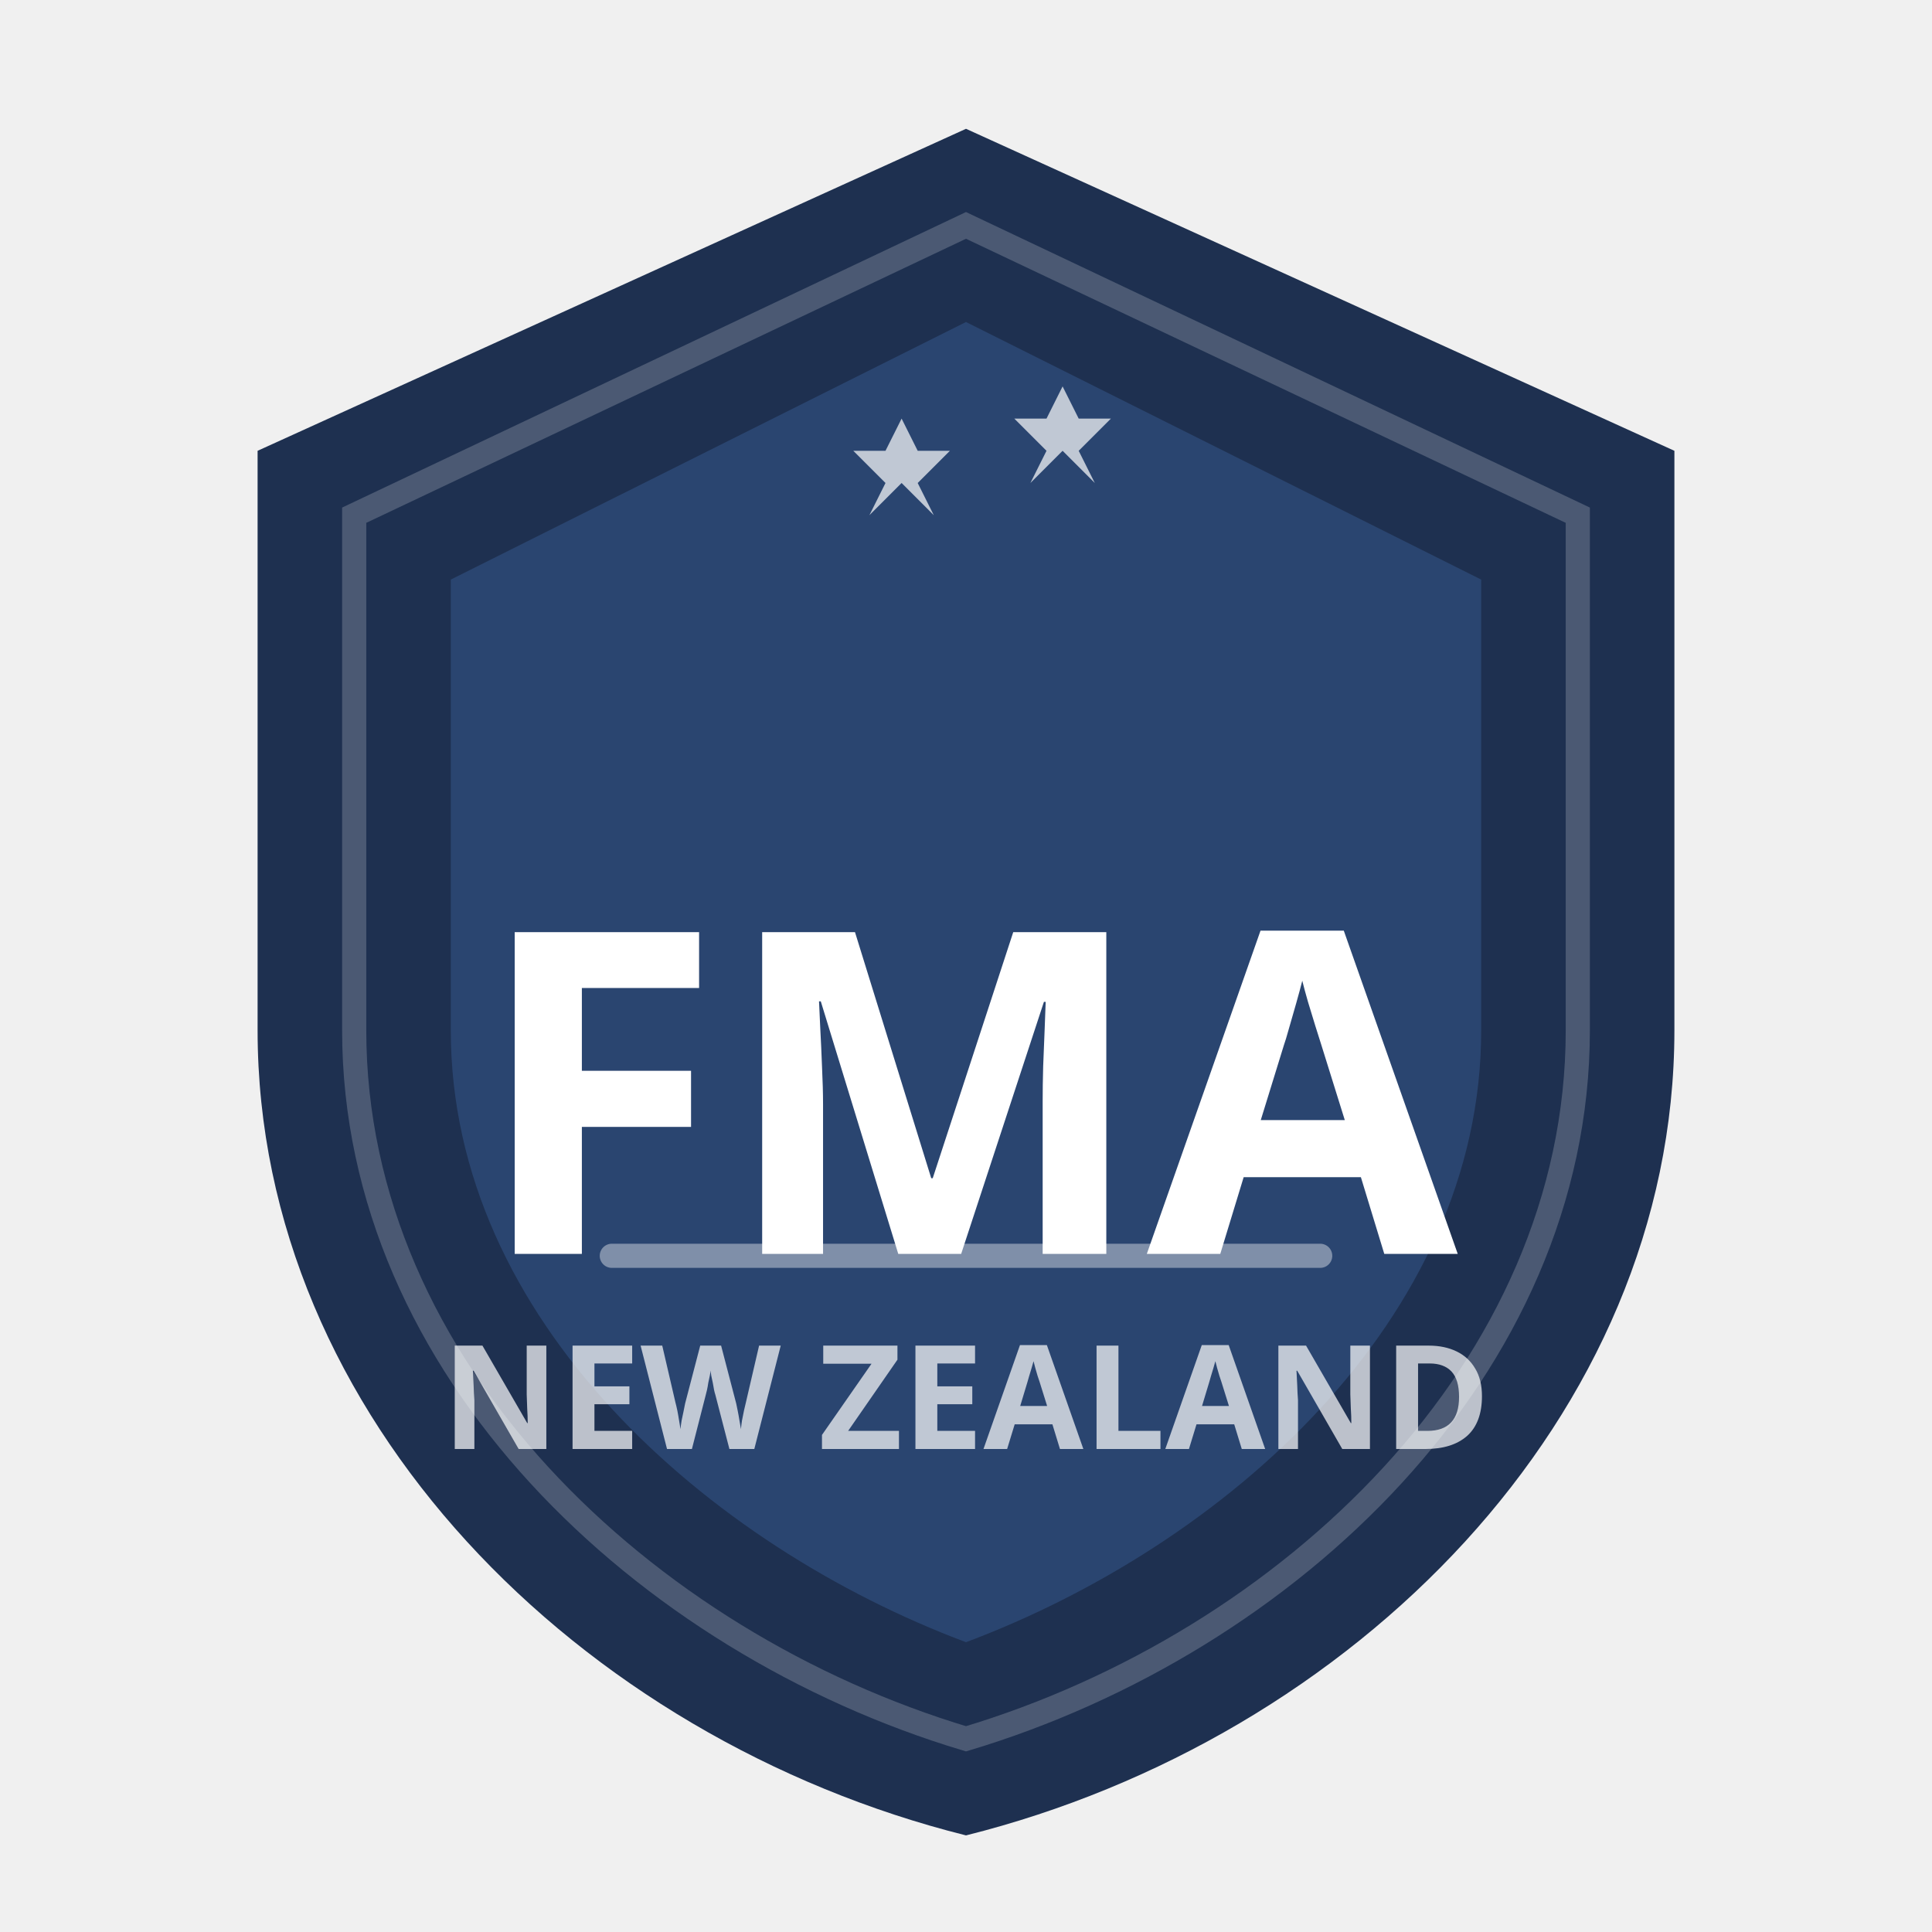
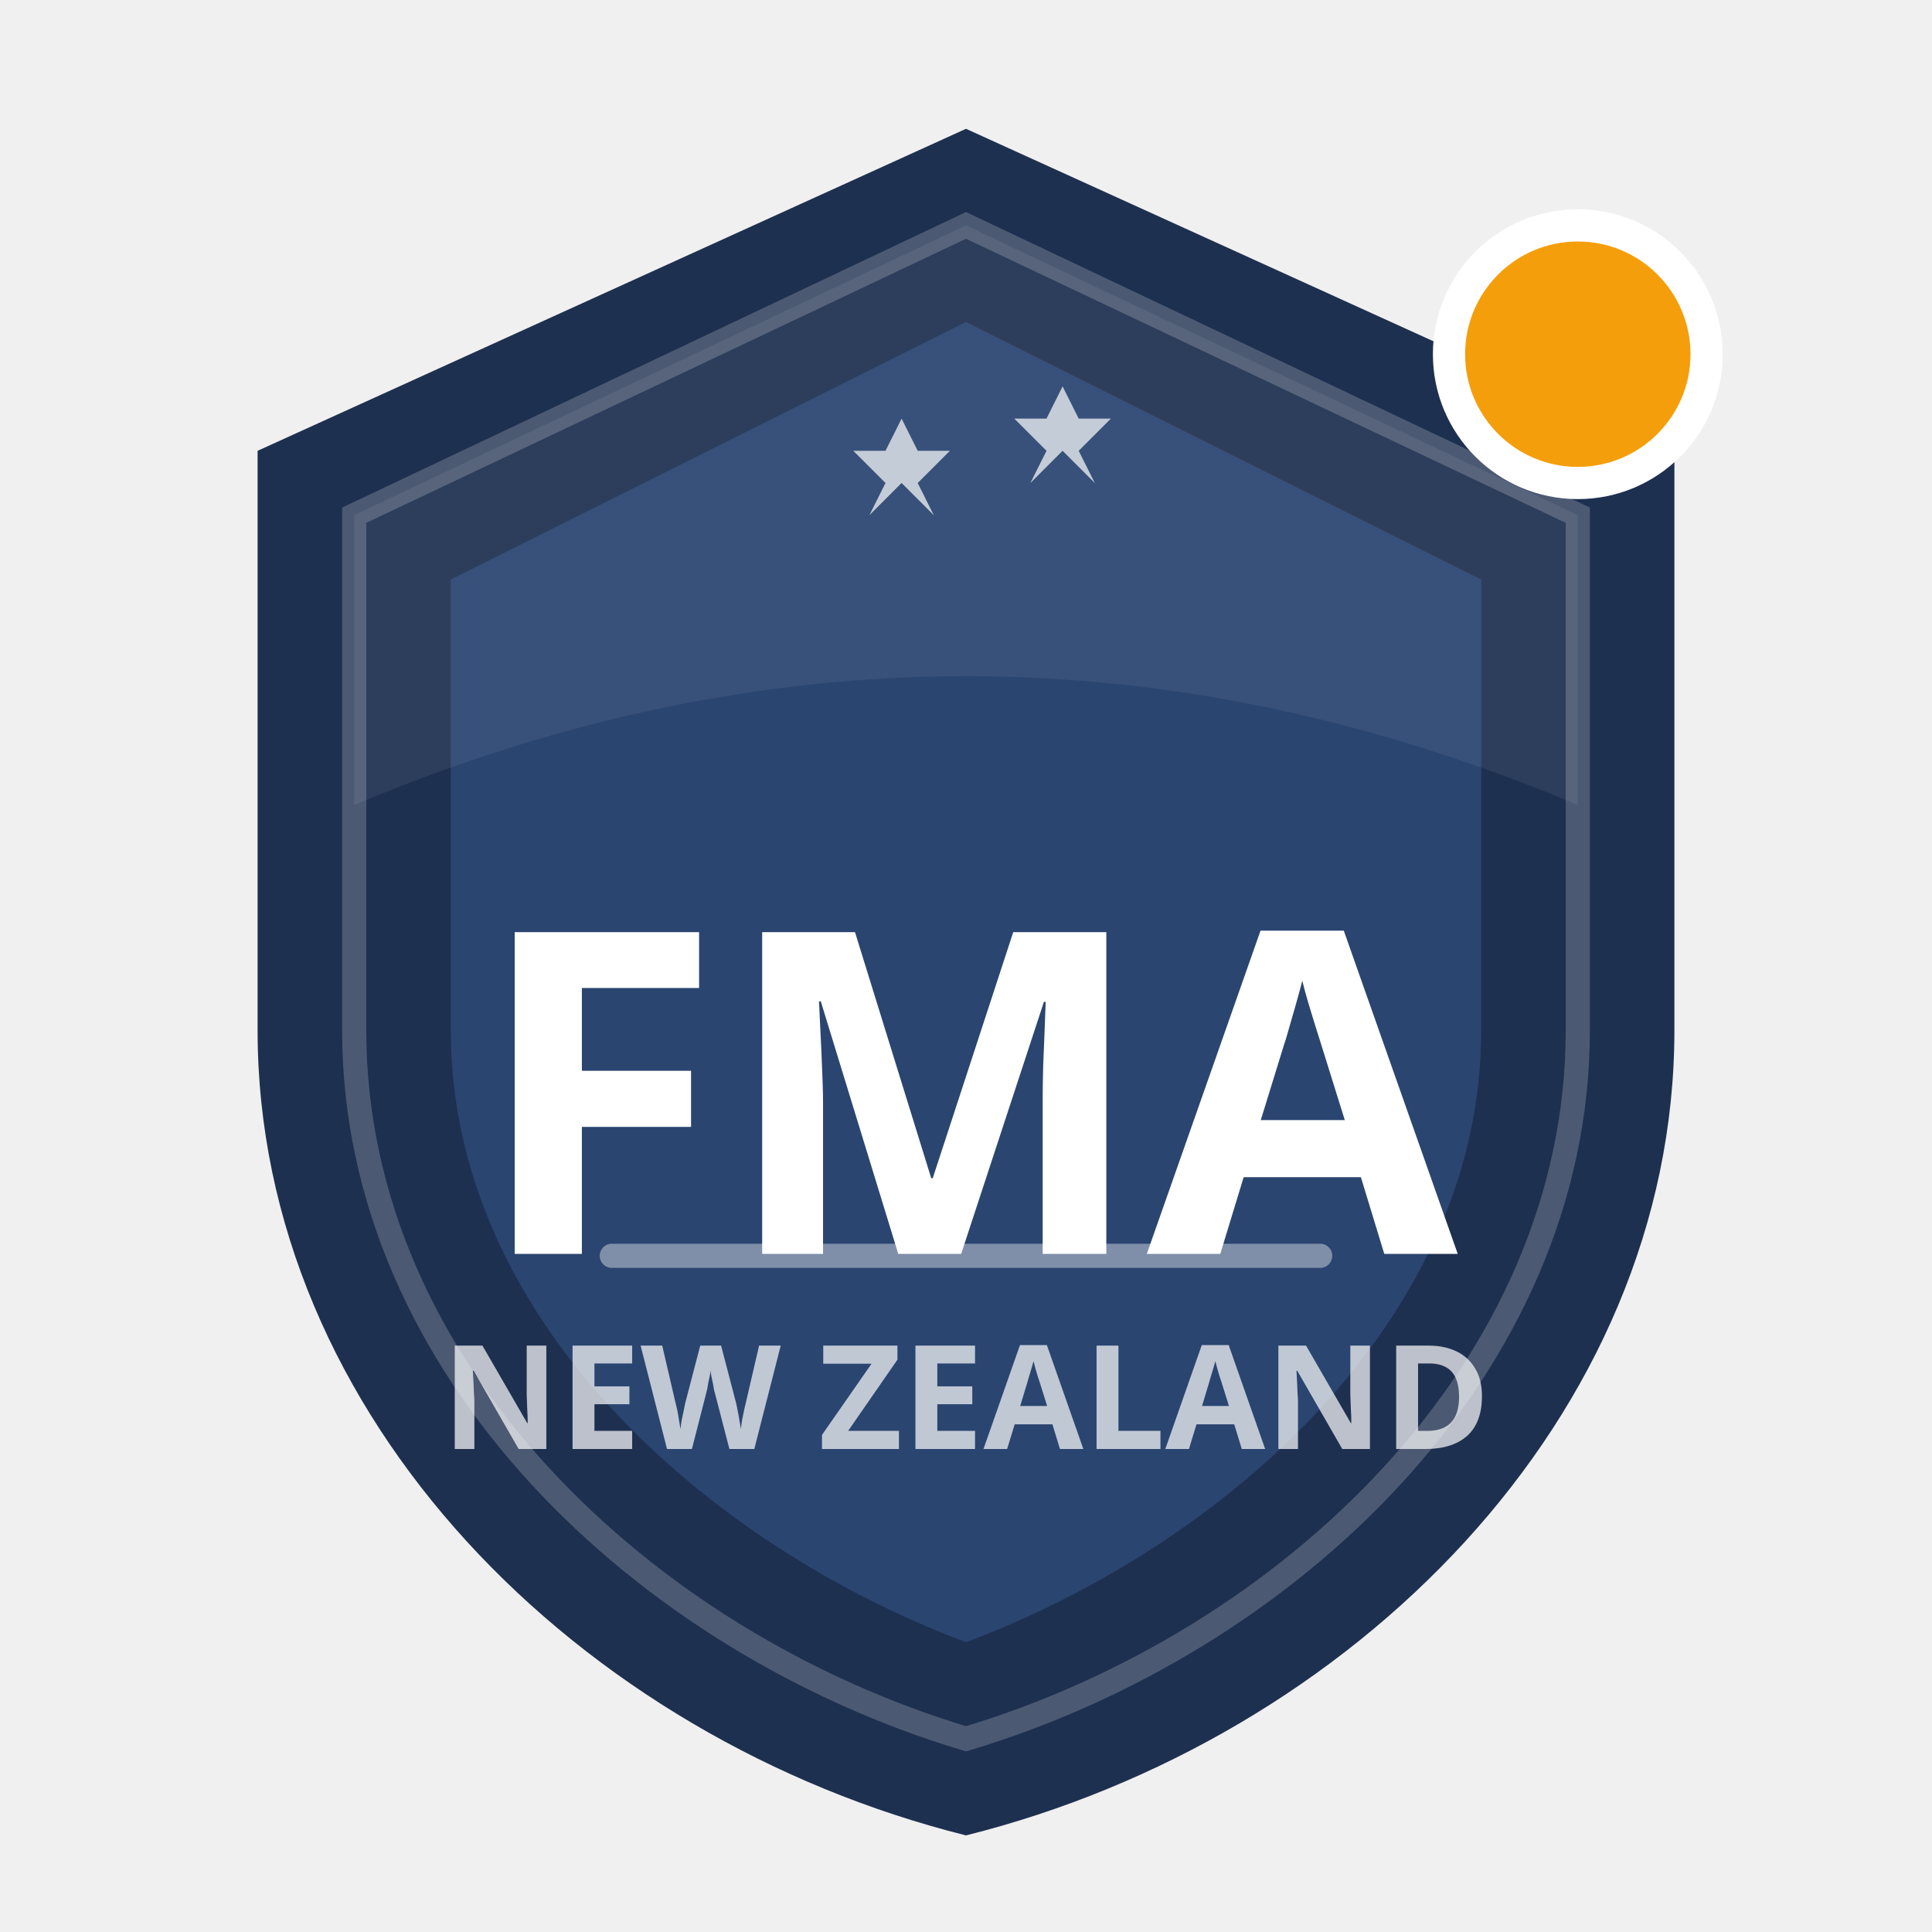
<svg xmlns="http://www.w3.org/2000/svg" viewBox="0 0 120 120" fill="none">
  <path d="M60 8L104 28V64C104 88 84 108 60 114C36 108 16 88 16 64V28L60 8Z" fill="#1E3050" />
  <path d="M60 14L98 32V64C98 85 80 102 60 108C40 102 22 85 22 64V32L60 14Z" fill="#1E3050" stroke="white" stroke-opacity="0.2" stroke-width="1.5" />
  <path d="M60 20L92 36V64C92 82 76 96 60 102C44 96 28 82 28 64V36L60 20Z" fill="#2A4570" />
  <polygon points="56,26 57,28 59,28 57,30 58,32 56,30 54,32 55,30 53,28 55,28" fill="white" opacity="0.7" />
  <polygon points="66,24 67,26 69,26 67,28 68,30 66,28 64,30 65,28 63,26 65,26" fill="white" opacity="0.7" />
  <text x="60" y="68" font-family="system-ui,sans-serif" font-weight="800" font-size="28" fill="white" text-anchor="middle" dominant-baseline="middle">FMA</text>
  <line x1="38" y1="78" x2="82" y2="78" stroke="white" stroke-opacity="0.4" stroke-width="1.5" stroke-linecap="round" />
  <text x="60" y="90" font-family="system-ui,sans-serif" font-weight="600" font-size="9" fill="white" opacity="0.7" text-anchor="middle">NEW ZEALAND</text>
+   <path d="M60 14 L 98 32 L 98 50 Q 60 34 22 50 V 32 Z" fill="#fff" opacity="0.07" />
+   <circle cx="98" cy="22" r="8" fill="#f59e0b" stroke="#fff" stroke-width="2" />
</svg>
